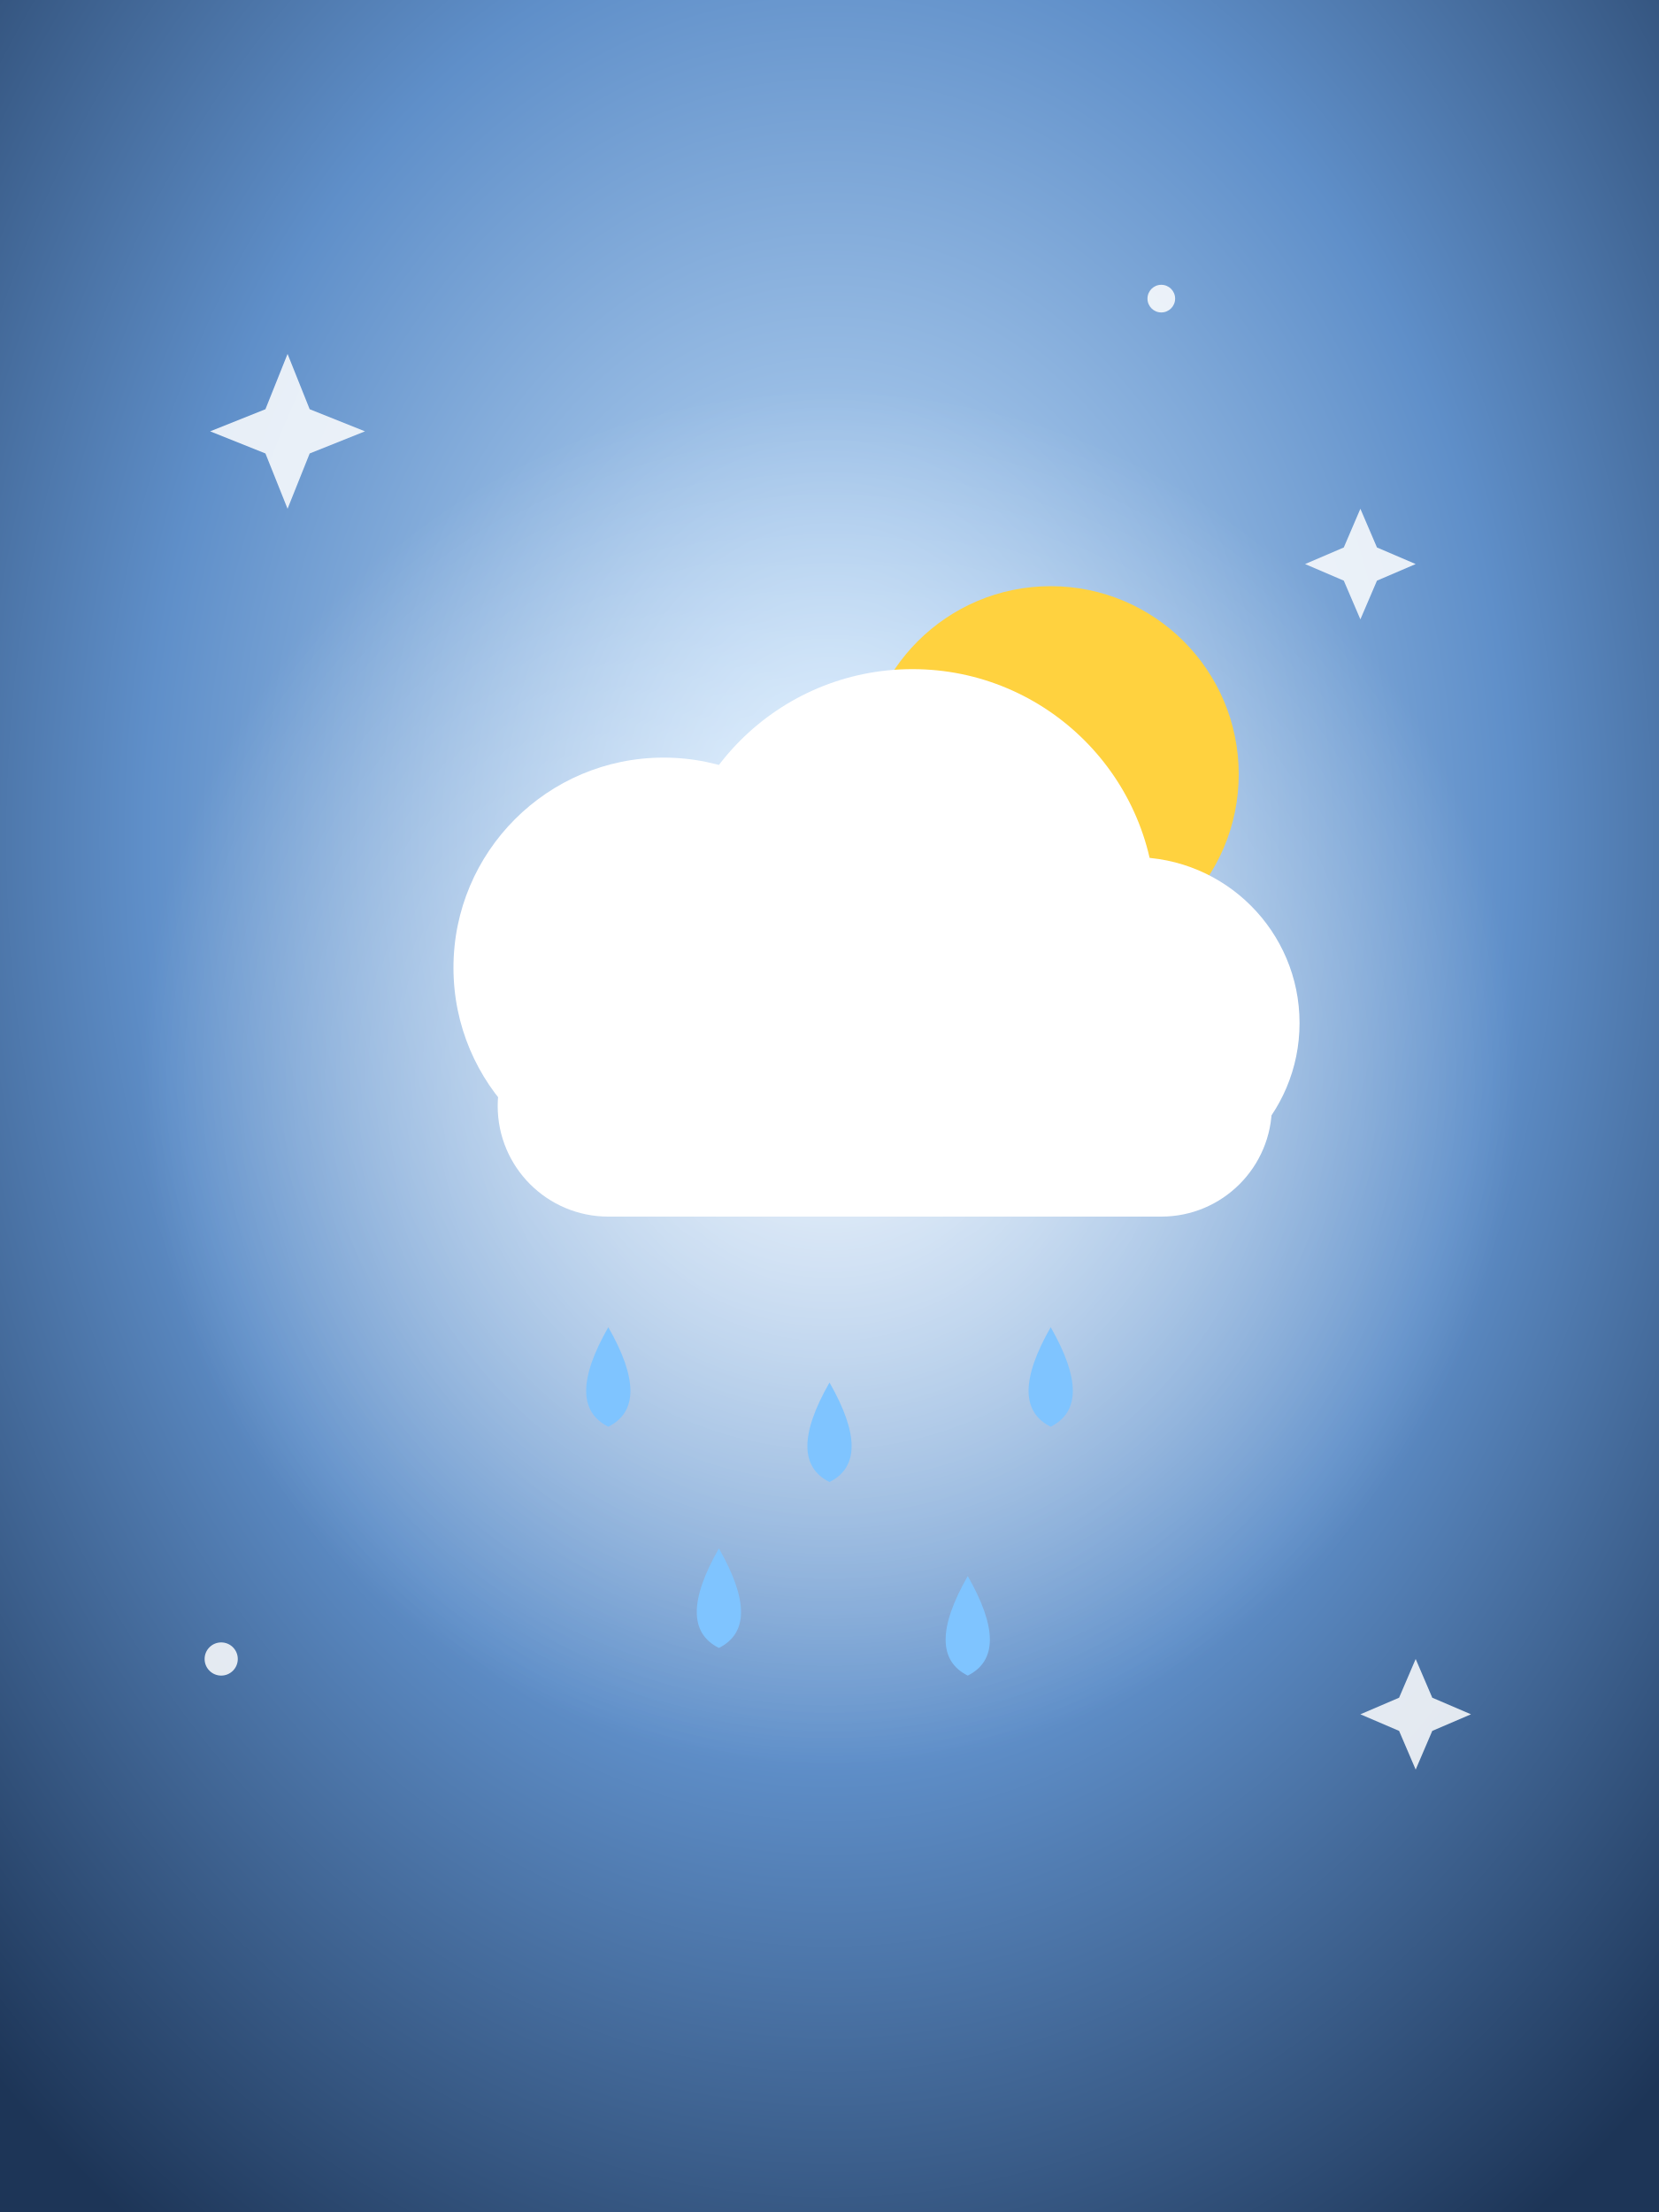
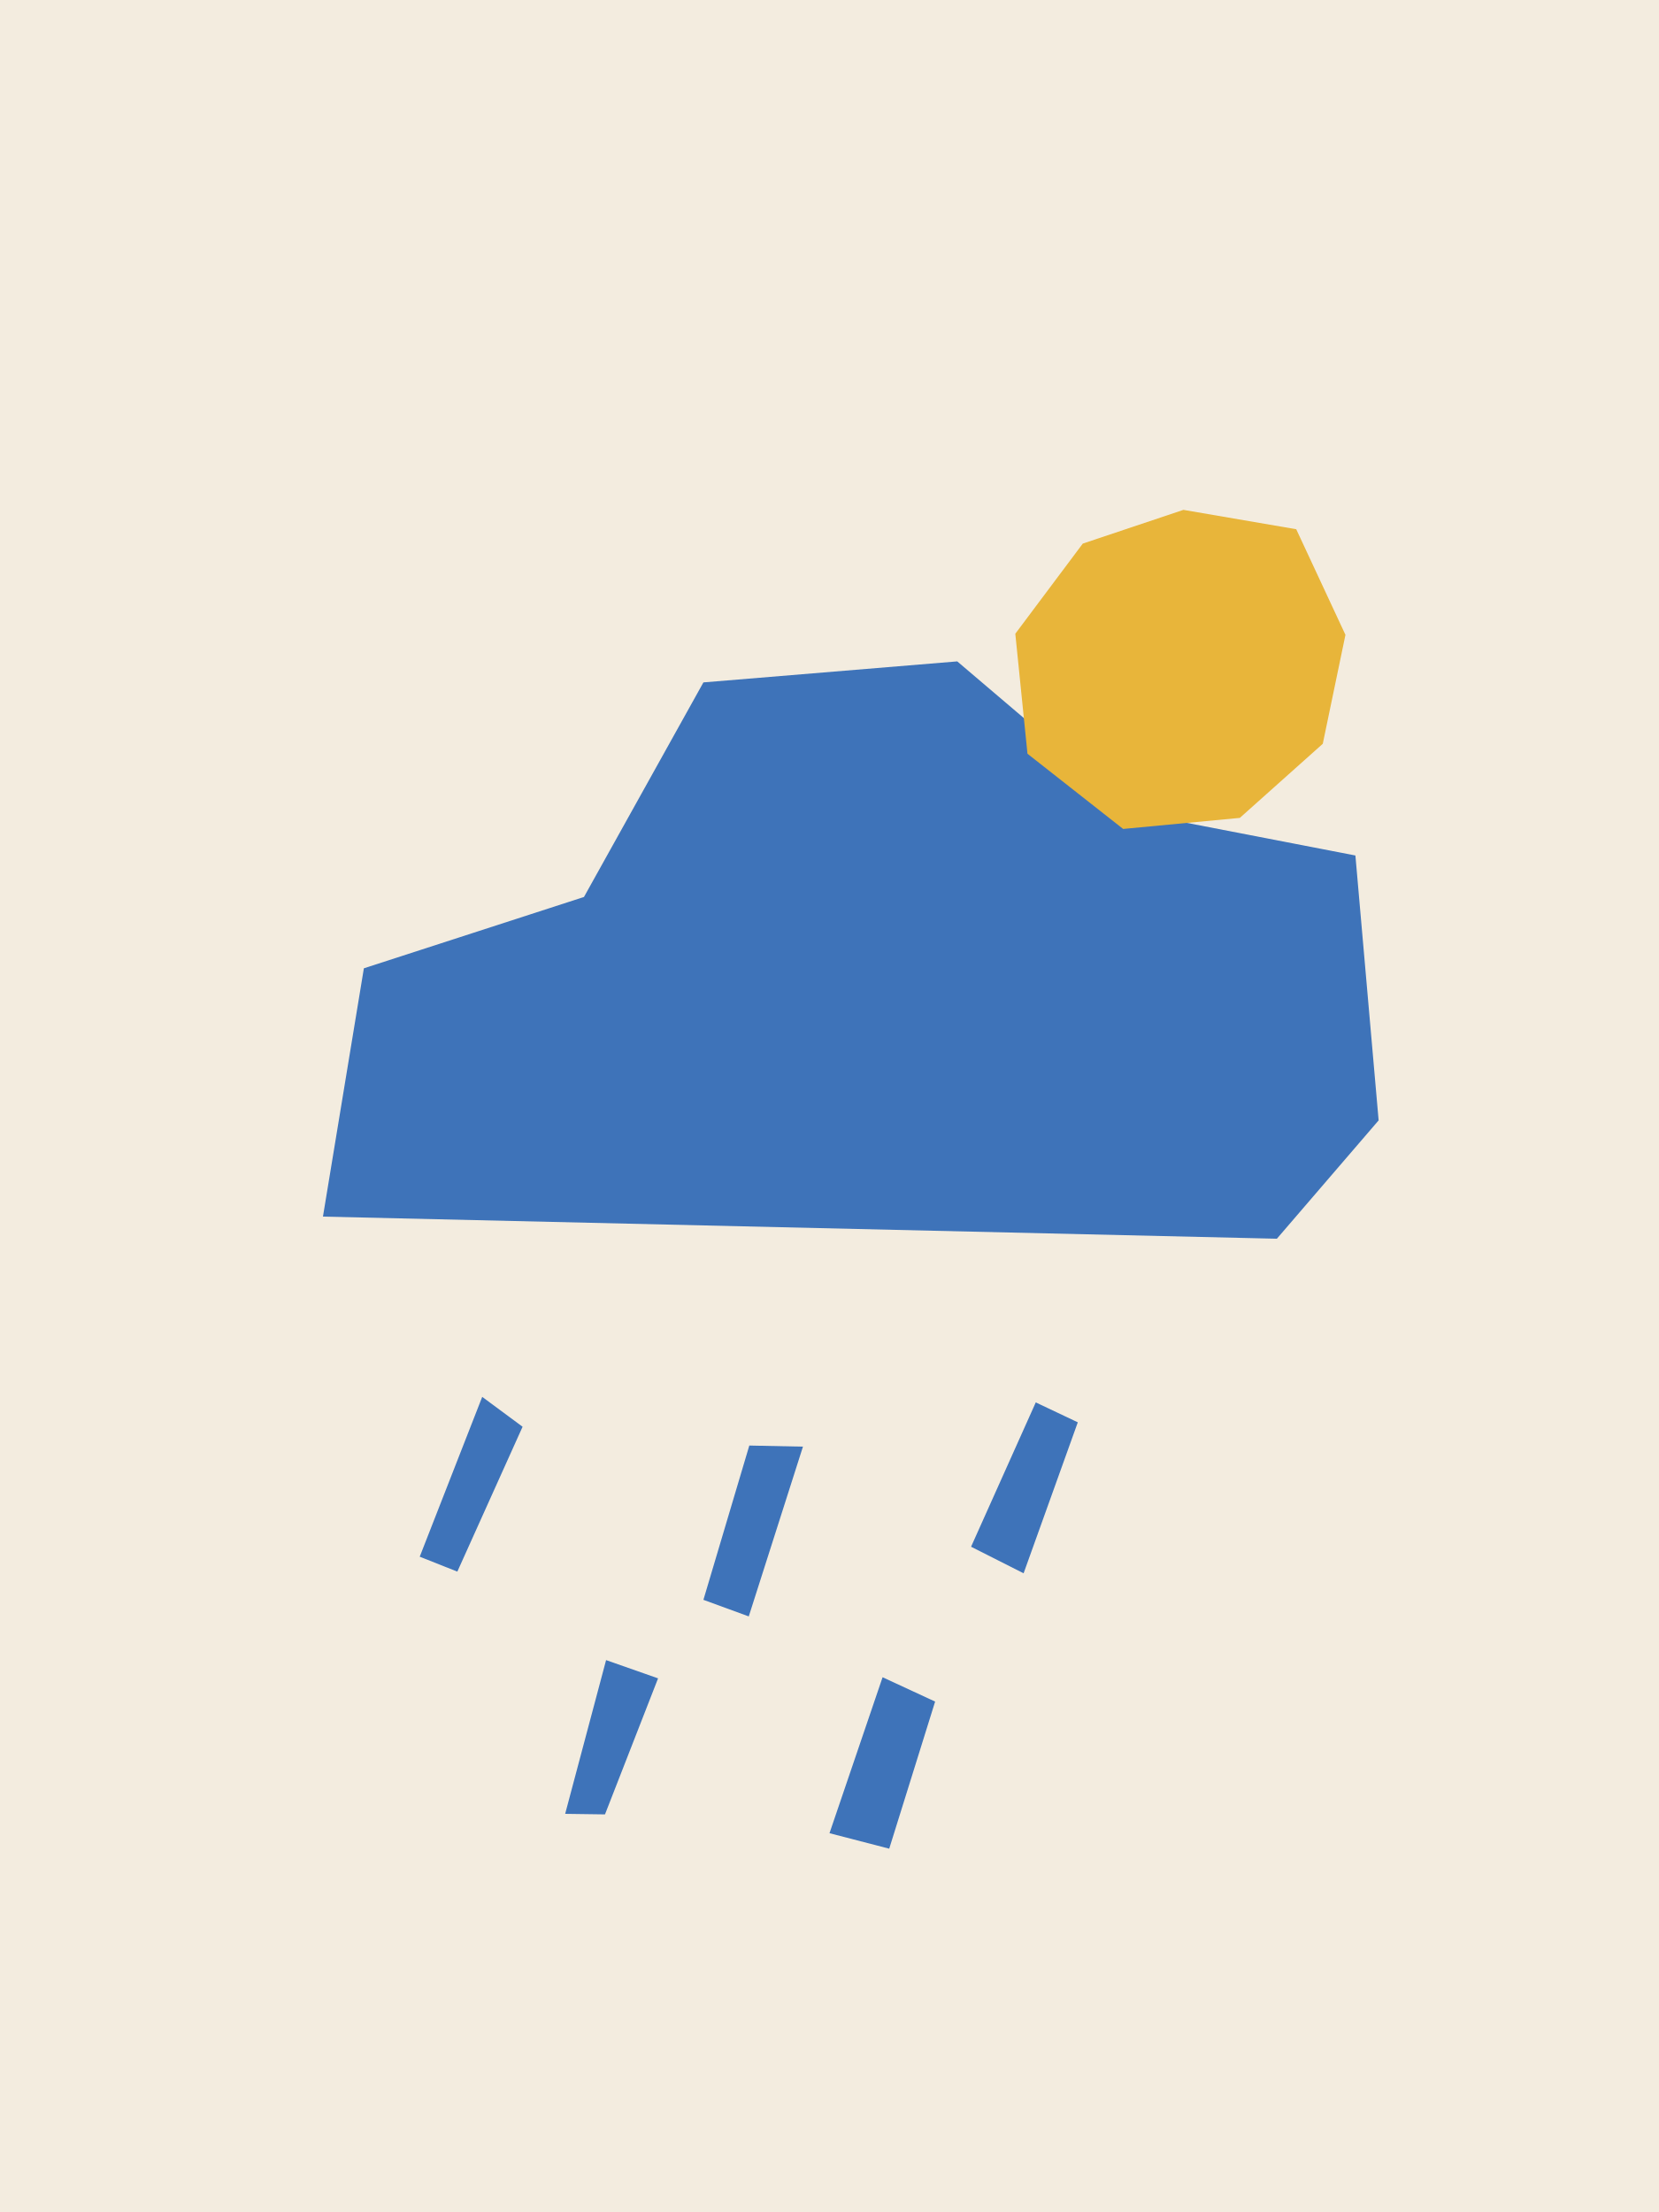
<svg xmlns="http://www.w3.org/2000/svg" viewBox="0 0 300 400">
-   <defs>
-     <radialGradient id="bg" cx="50%" cy="38%" r="75%">
-       <stop offset="0" stop-color="#CFE8FF" />
-       <stop offset=".55" stop-color="#5F8FC9" />
-       <stop offset="1" stop-color="#1D3557" />
-     </radialGradient>
-     <radialGradient id="gl" cx="50%" cy="50%" r="50%">
-       <stop offset="0" stop-color="#FFFFFF" stop-opacity=".75" />
-       <stop offset="1" stop-color="#FFFFFF" stop-opacity="0" />
-     </radialGradient>
-   </defs>
-   <rect width="300" height="400" fill="url(#bg)" />
-   <circle cx="150" cy="195" r="125" fill="url(#gl)" />
-   <g fill="#FFFFFF" opacity=".85">
-     <path d="M52 64l4 10 10 4-10 4-4 10-4-10-10-4 10-4z" />
-     <path d="M246 92l3 7 7 3-7 3-3 7-3-7-7-3 7-3z" />
-     <path d="M256 300l3 7 7 3-7 3-3 7-3-7-7-3 7-3z" />
-     <circle cx="40" cy="300" r="3" />
-     <circle cx="210" cy="54" r="2.5" />
-   </g>
-   <circle cx="190" cy="140" r="34" fill="#FFD23F" />
-   <g fill="#FFFFFF">
-     <circle cx="120" cy="175" r="38" />
-     <circle cx="165" cy="165" r="44" />
-     <circle cx="205" cy="185" r="30" />
-     <rect x="90" y="180" width="140" height="40" rx="20" />
-   </g>
-   <g fill="#7FC4FF">
-     <path d="M110 240 q-8 14 0 18 q8 -4 0 -18z" />
-     <path d="M150 250 q-8 14 0 18 q8 -4 0 -18z" />
-     <path d="M190 240 q-8 14 0 18 q8 -4 0 -18z" />
-     <path d="M130 280 q-8 14 0 18 q8 -4 0 -18z" />
-     <path d="M175 285 q-8 14 0 18 q8 -4 0 -18z" />
-   </g>
+   <rect width="300" height="400" fill="#F3ECDF" />
+   <polygon points="58.4,220 65.8,175.1 105.6,162.2 127.2,123.4 173.1,119.6 205.3,147 245.1,154.7 249.3,202.6 230.9,224" fill="#3E73B9" />
+   <polygon points="214,92.2 234.4,95.7 243.3,114.8 239.2,134.5 224.2,147.9 203.1,149.9 185.8,136.3 183.6,114.6 195.8,98.3" fill="#E8B53A" />
+   <polygon points="87.2,252.6 75.9,281.5 82.7,284.2 94.5,258" fill="#3E73B9" />
+   <polygon points="135.5,261.4 127.2,289.3 135.4,292.3 145.2,261.6" fill="#3E73B9" />
+   <polygon points="187.3,253.6 175.6,279.7 185.1,284.5 194.9,257.2" fill="#3E73B9" />
+   <polygon points="109.6,300.2 102.2,328 109.4,328.1 119,303.5" fill="#3E73B9" />
+   <polygon points="159.6,303.3 150,331.5 160.8,334.3 169.1,307.7" fill="#3E73B9" />
</svg>
